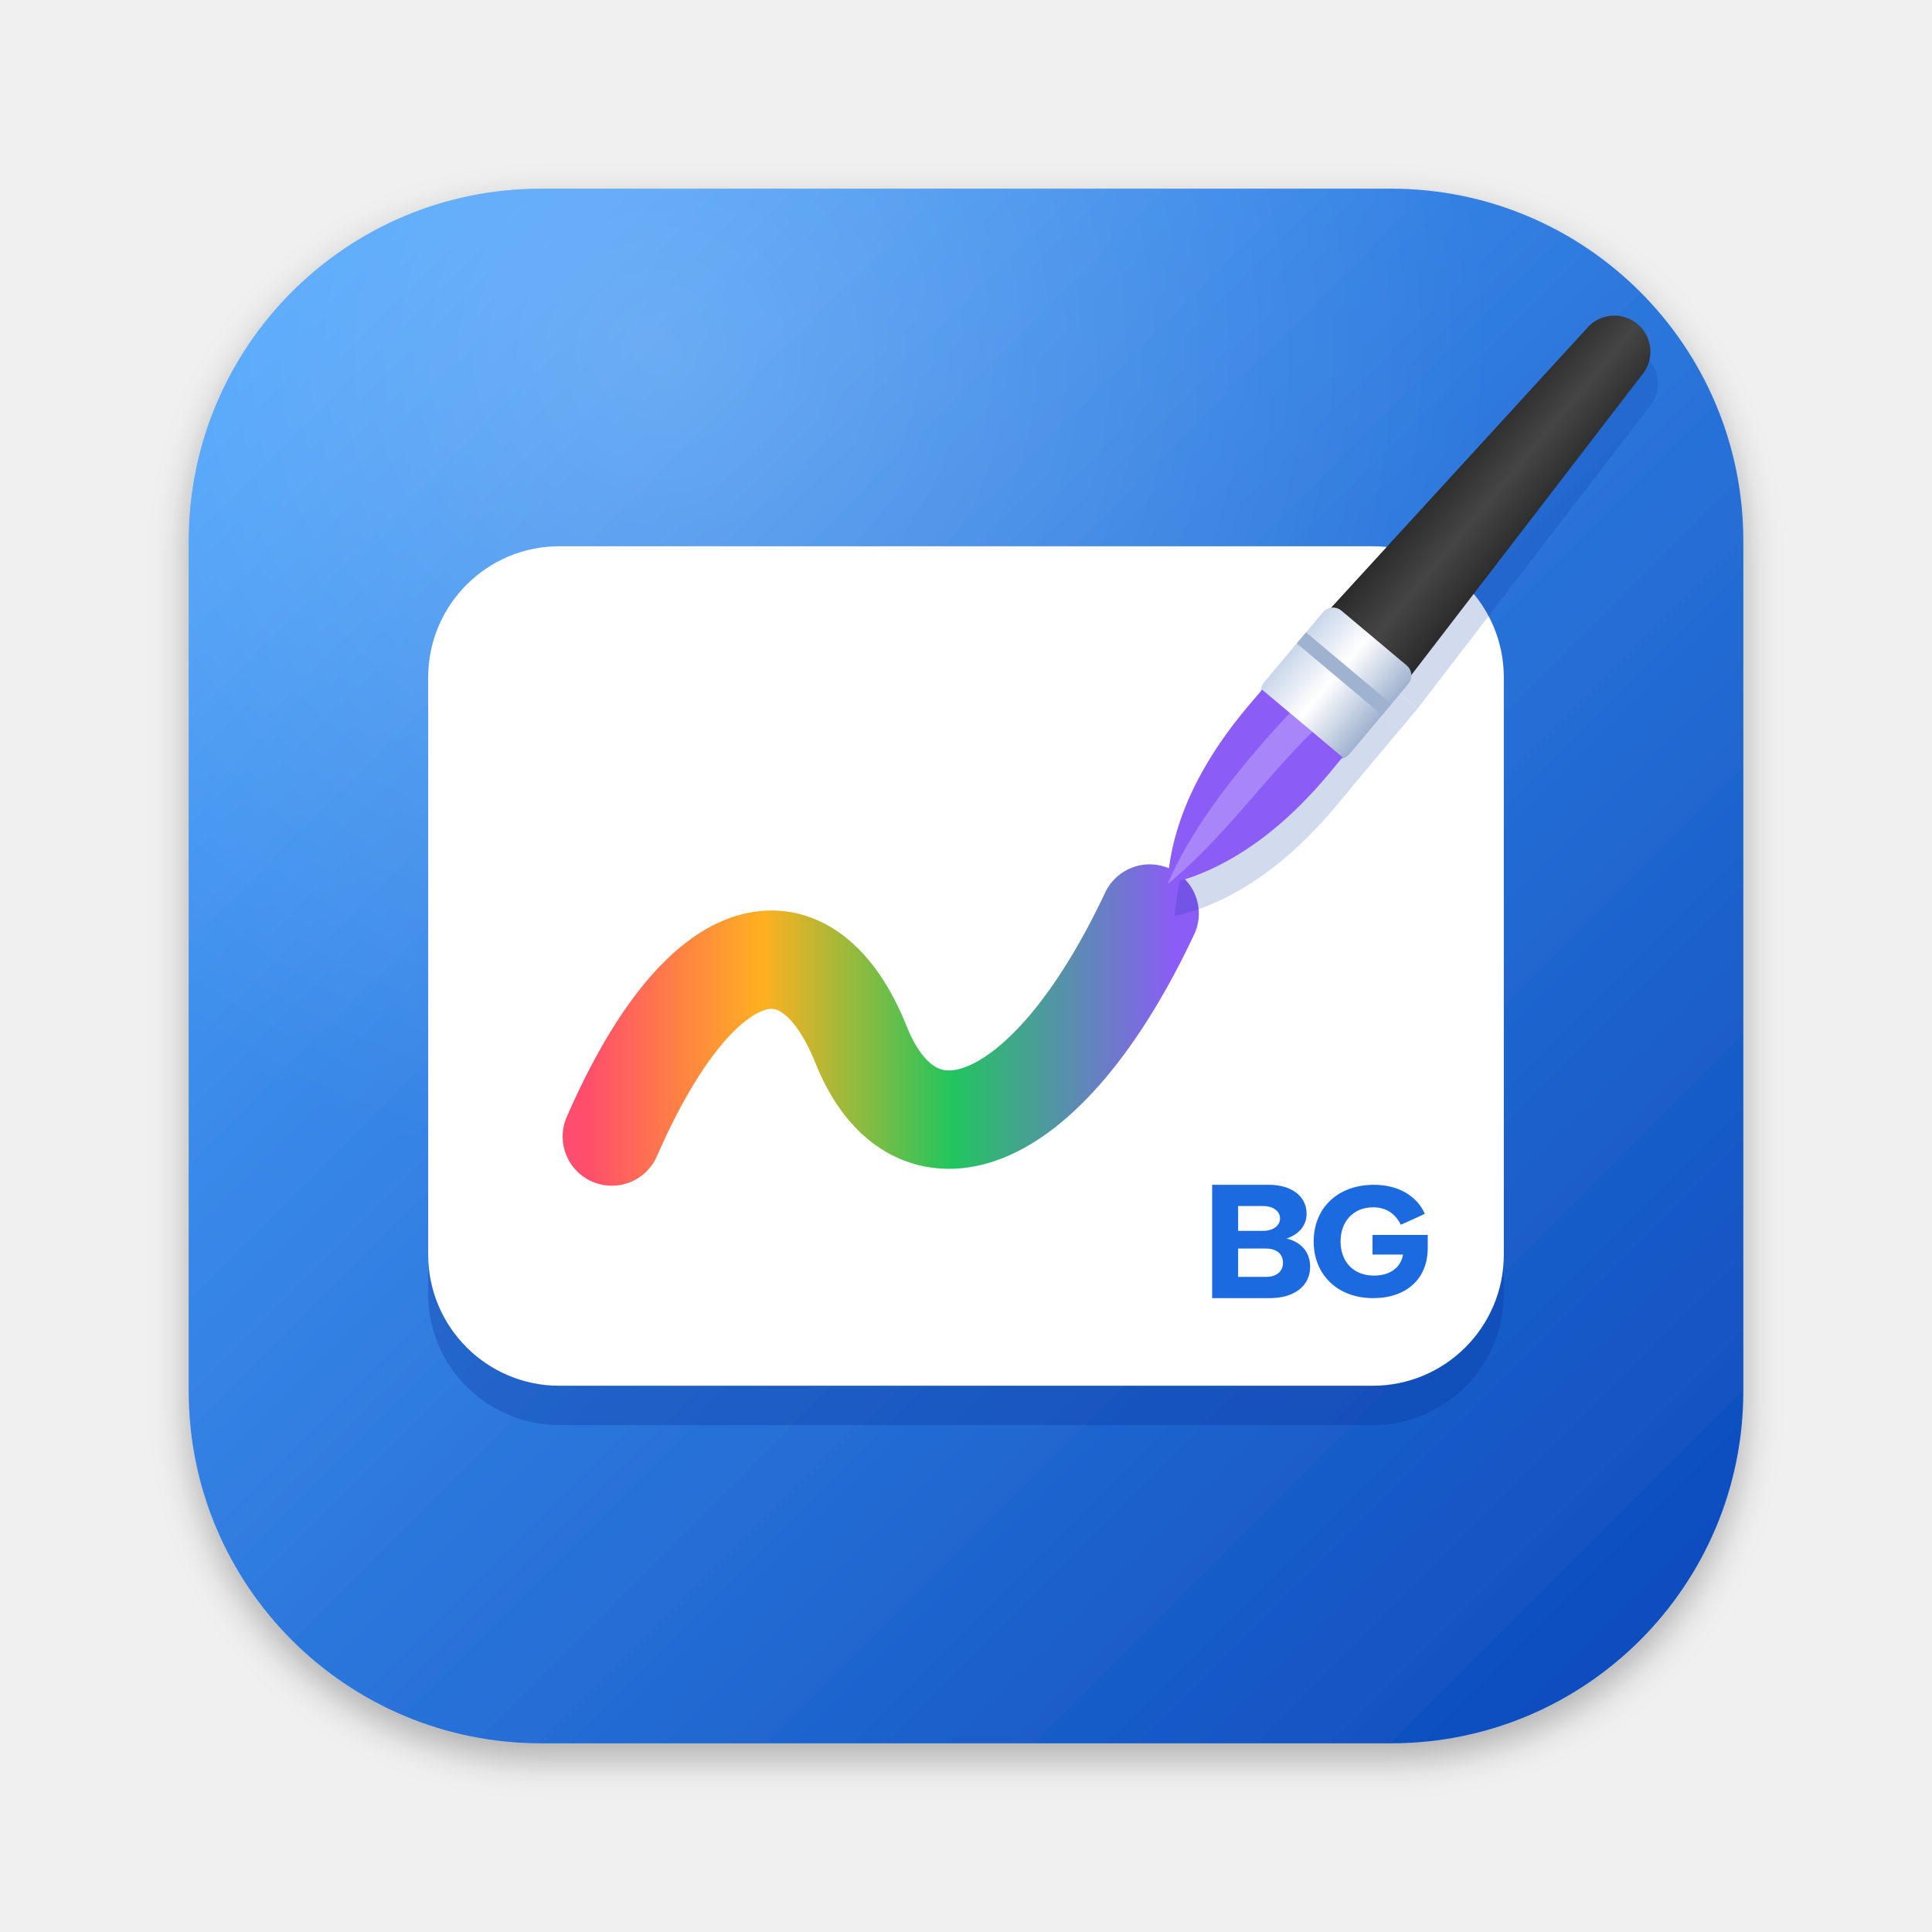
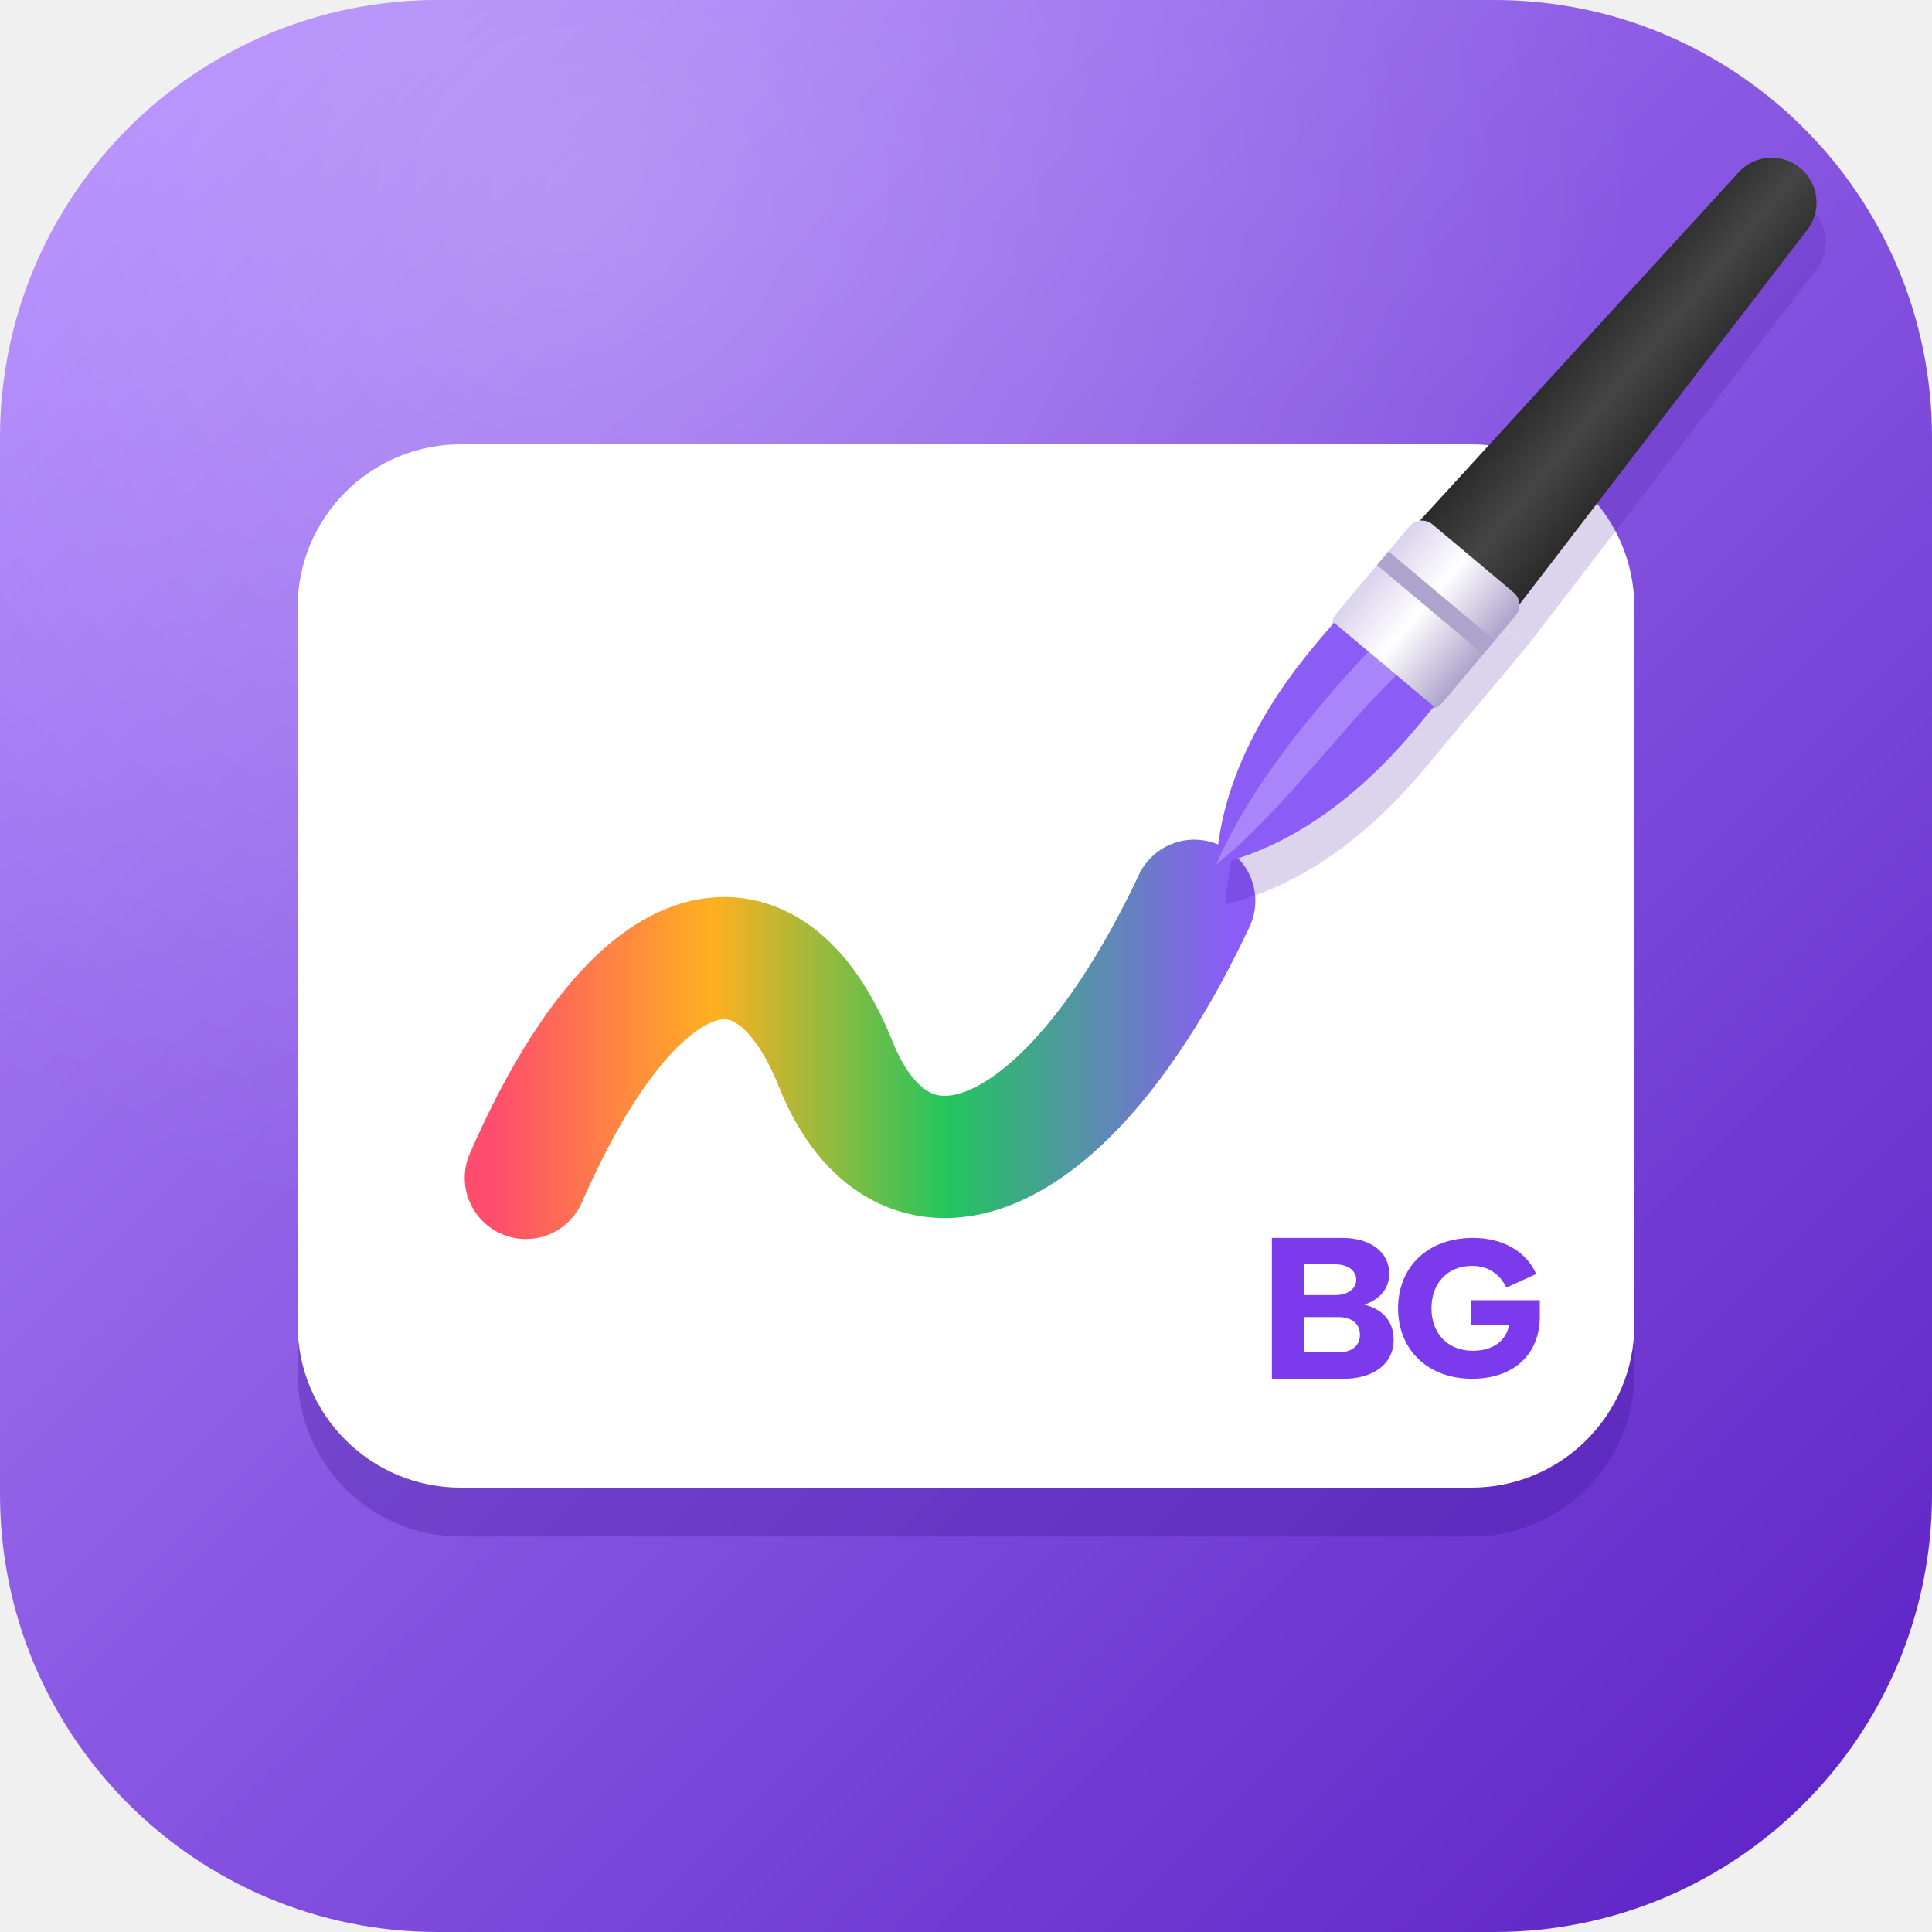
<svg xmlns="http://www.w3.org/2000/svg" viewBox="0 0 256 256" width="256" height="256">
  <defs>
    <linearGradient id="bg" x1="0" y1="0" x2="1" y2="1">
-       <stop offset="0" stop-color="#4FA8FF" />
-       <stop offset="1" stop-color="#0A47BA" />
+       <stop offset="0" stop-color="#B48CFF" />
+       <stop offset="1" stop-color="#5A1FC4" />
    </linearGradient>
    <radialGradient id="glow" cx="0.3" cy="0.1" r="0.9">
      <stop offset="0" stop-color="#FFFFFF" stop-opacity="0.22" />
      <stop offset="0.6" stop-color="#FFFFFF" stop-opacity="0" />
    </radialGradient>
    <linearGradient id="paint" gradientUnits="userSpaceOnUse" x1="70" y1="0" x2="160" y2="0">
      <stop offset="0" stop-color="#FF4D6D" />
      <stop offset="0.3" stop-color="#FFB020" />
      <stop offset="0.62" stop-color="#22C55E" />
      <stop offset="1" stop-color="#8B5CF6" />
    </linearGradient>
    <linearGradient id="handle" x1="0" y1="0" x2="1" y2="0">
      <stop offset="0" stop-color="#2A2A2A" />
      <stop offset="0.5" stop-color="#454545" />
      <stop offset="1" stop-color="#2A2A2A" />
    </linearGradient>
    <linearGradient id="ferrule" x1="0" y1="0" x2="1" y2="0">
-       <stop offset="0" stop-color="#C9D6EA" />
+       <stop offset="0" stop-color="#D9D2EC" />
      <stop offset="0.45" stop-color="#FFFFFF" />
-       <stop offset="1" stop-color="#9FB2CF" />
+       <stop offset="1" stop-color="#ADA3CC" />
    </linearGradient>
-     <filter id="tile-shadow" x="-20%" y="-20%" width="140%" height="140%">
-       <feDropShadow dx="0" dy="2.5" stdDeviation="3" flood-color="#000000" flood-opacity="0.28" />
-     </filter>
  </defs>
-   <g transform="translate(128 128) scale(0.8046875) translate(-128 -128)">
-     <rect width="256" height="256" rx="58" fill="url(#bg)" filter="url(#tile-shadow)" />
-     <rect width="256" height="256" rx="58" fill="url(#glow)" />
-     <g transform="translate(128 128) scale(1.08) translate(-128 -124)">
-       <rect x="46" y="66" width="164" height="128" rx="20" fill="#06309A" opacity="0.30" />
-       <rect x="46" y="60" width="164" height="128" rx="20" fill="#FFFFFF" />
-       <path d="M74 150 C 88 118, 104 116, 112 136 S 140 150, 156 116" fill="none" stroke="url(#paint)" stroke-width="15" stroke-linecap="round" stroke-linejoin="round" />
-       <g transform="translate(160 110) rotate(40)">
-         <g transform="translate(4 3)" fill="#06309A" opacity="0.18">
-           <path d="M0 2 C-9 -10 -8 -26 -8 -30 H8 C8 -26 9 -10 0 2 Z" />
-           <rect x="-8" y="-46" width="16" height="17" />
-           <path d="M-8 -46 L-5.5 -104 A5.5 5.5 0 0 1 5.5 -104 L8 -46 Z" />
-         </g>
-         <path d="M-8 -46 L-5.5 -104 A5.5 5.5 0 0 1 5.5 -104 L8 -46 Z" fill="url(#handle)" />
-         <rect x="-8.5" y="-47" width="17" height="18" rx="2" fill="url(#ferrule)" />
-         <rect x="-8.5" y="-41" width="17" height="2.2" fill="#9FB2CF" />
-         <path d="M0 2 C-9 -10 -8 -26 -8 -30 H8 C8 -26 9 -10 0 2 Z" fill="#8B5CF6" />
-         <path d="M0 2 C-3 -8 -3 -20 -2.5 -30 H2 C1 -20 2 -8 0 2 Z" fill="#FFFFFF" opacity="0.25" />
+   <rect width="256" height="256" rx="58" fill="url(#bg)" />
+   <rect width="256" height="256" rx="58" fill="url(#glow)" />
+   <g transform="translate(128 128) scale(1.08) translate(-128 -124)">
+     <rect x="46" y="66" width="164" height="128" rx="20" fill="#3B1293" opacity="0.30" />
+     <rect x="46" y="60" width="164" height="128" rx="20" fill="#FFFFFF" />
+     <path d="M74 150 C 88 118, 104 116, 112 136 S 140 150, 156 116" fill="none" stroke="url(#paint)" stroke-width="15" stroke-linecap="round" stroke-linejoin="round" />
+     <g transform="translate(160 110) rotate(40)">
+       <g transform="translate(4 3)" fill="#3B1293" opacity="0.18">
+         <path d="M0 2 C-9 -10 -8 -26 -8 -30 H8 C8 -26 9 -10 0 2 Z" />
+         <rect x="-8" y="-46" width="16" height="17" />
+         <path d="M-8 -46 L-5.5 -104 A5.5 5.5 0 0 1 5.5 -104 L8 -46 Z" />
      </g>
-       <g transform="translate(182 166)">
-         <g fill="#1B6AE0" transform="scale(0.18) translate(-199.5 -140)">
-           <path fill-rule="evenodd" d="M108 92 H156 C175 92 188 101.5 188 116.5 C188 126.5 181.5 134 171 137.5 C183.5 140.5 191 149 191 161.5 C191 178 177 188 157 188 H108 V92 Z M130 110 V131 H151 C160 131 165.5 126.5 165.5 120.5 C165.5 114.5 160 110 151 110 H130 Z M130 146 V170 H153.5 C162.5 170 168 165.5 168 158 C168 150.5 162.5 146 153.5 146 H130 Z" />
-           <g transform="translate(194 92) scale(1.230769) translate(-144.5 -104)">
-             <path d="M186 104 C202.5 104 215.5 111.5 221 124 L204.5 131.5 C200.5 123.5 194 119.5 185.5 119.5 C171.5 119.5 163 129.5 163 143 C163 156.5 171.5 166.5 186 166.5 C197 166.5 204.5 161 206 152 H185 V138.5 H223 V147.5 C223 169 208 182 185.5 182 C160.5 182 144.5 165.5 144.5 143 C144.5 120.5 160.5 104 186 104 Z" />
-           </g>
+       <path d="M-8 -46 L-5.5 -104 A5.5 5.5 0 0 1 5.5 -104 L8 -46 Z" fill="url(#handle)" />
+       <rect x="-8.5" y="-47" width="17" height="18" rx="2" fill="url(#ferrule)" />
+       <rect x="-8.5" y="-41" width="17" height="2.2" fill="#ADA3CC" />
+       <path d="M0 2 C-9 -10 -8 -26 -8 -30 H8 C8 -26 9 -10 0 2 Z" fill="#8B5CF6" />
+       <path d="M0 2 C-3 -8 -3 -20 -2.5 -30 H2 C1 -20 2 -8 0 2 Z" fill="#FFFFFF" opacity="0.25" />
+     </g>
+     <g transform="translate(182 166)">
+       <g fill="#7C3AED" transform="scale(0.18) translate(-199.5 -140)">
+         <path fill-rule="evenodd" d="M108 92 H156 C175 92 188 101.5 188 116.5 C188 126.5 181.5 134 171 137.5 C183.5 140.5 191 149 191 161.5 C191 178 177 188 157 188 H108 V92 Z M130 110 V131 H151 C160 131 165.5 126.5 165.5 120.5 C165.5 114.5 160 110 151 110 H130 Z M130 146 V170 H153.5 C162.5 170 168 165.5 168 158 C168 150.5 162.5 146 153.5 146 H130 Z" />
+         <g transform="translate(194 92) scale(1.230769) translate(-144.5 -104)">
+           <path d="M186 104 C202.5 104 215.5 111.5 221 124 L204.5 131.5 C200.5 123.5 194 119.5 185.5 119.5 C171.5 119.5 163 129.5 163 143 C163 156.5 171.5 166.5 186 166.5 C197 166.5 204.5 161 206 152 H185 V138.5 H223 V147.5 C223 169 208 182 185.5 182 C160.5 182 144.5 165.5 144.5 143 C144.5 120.5 160.5 104 186 104 Z" />
        </g>
      </g>
    </g>
  </g>
</svg>
